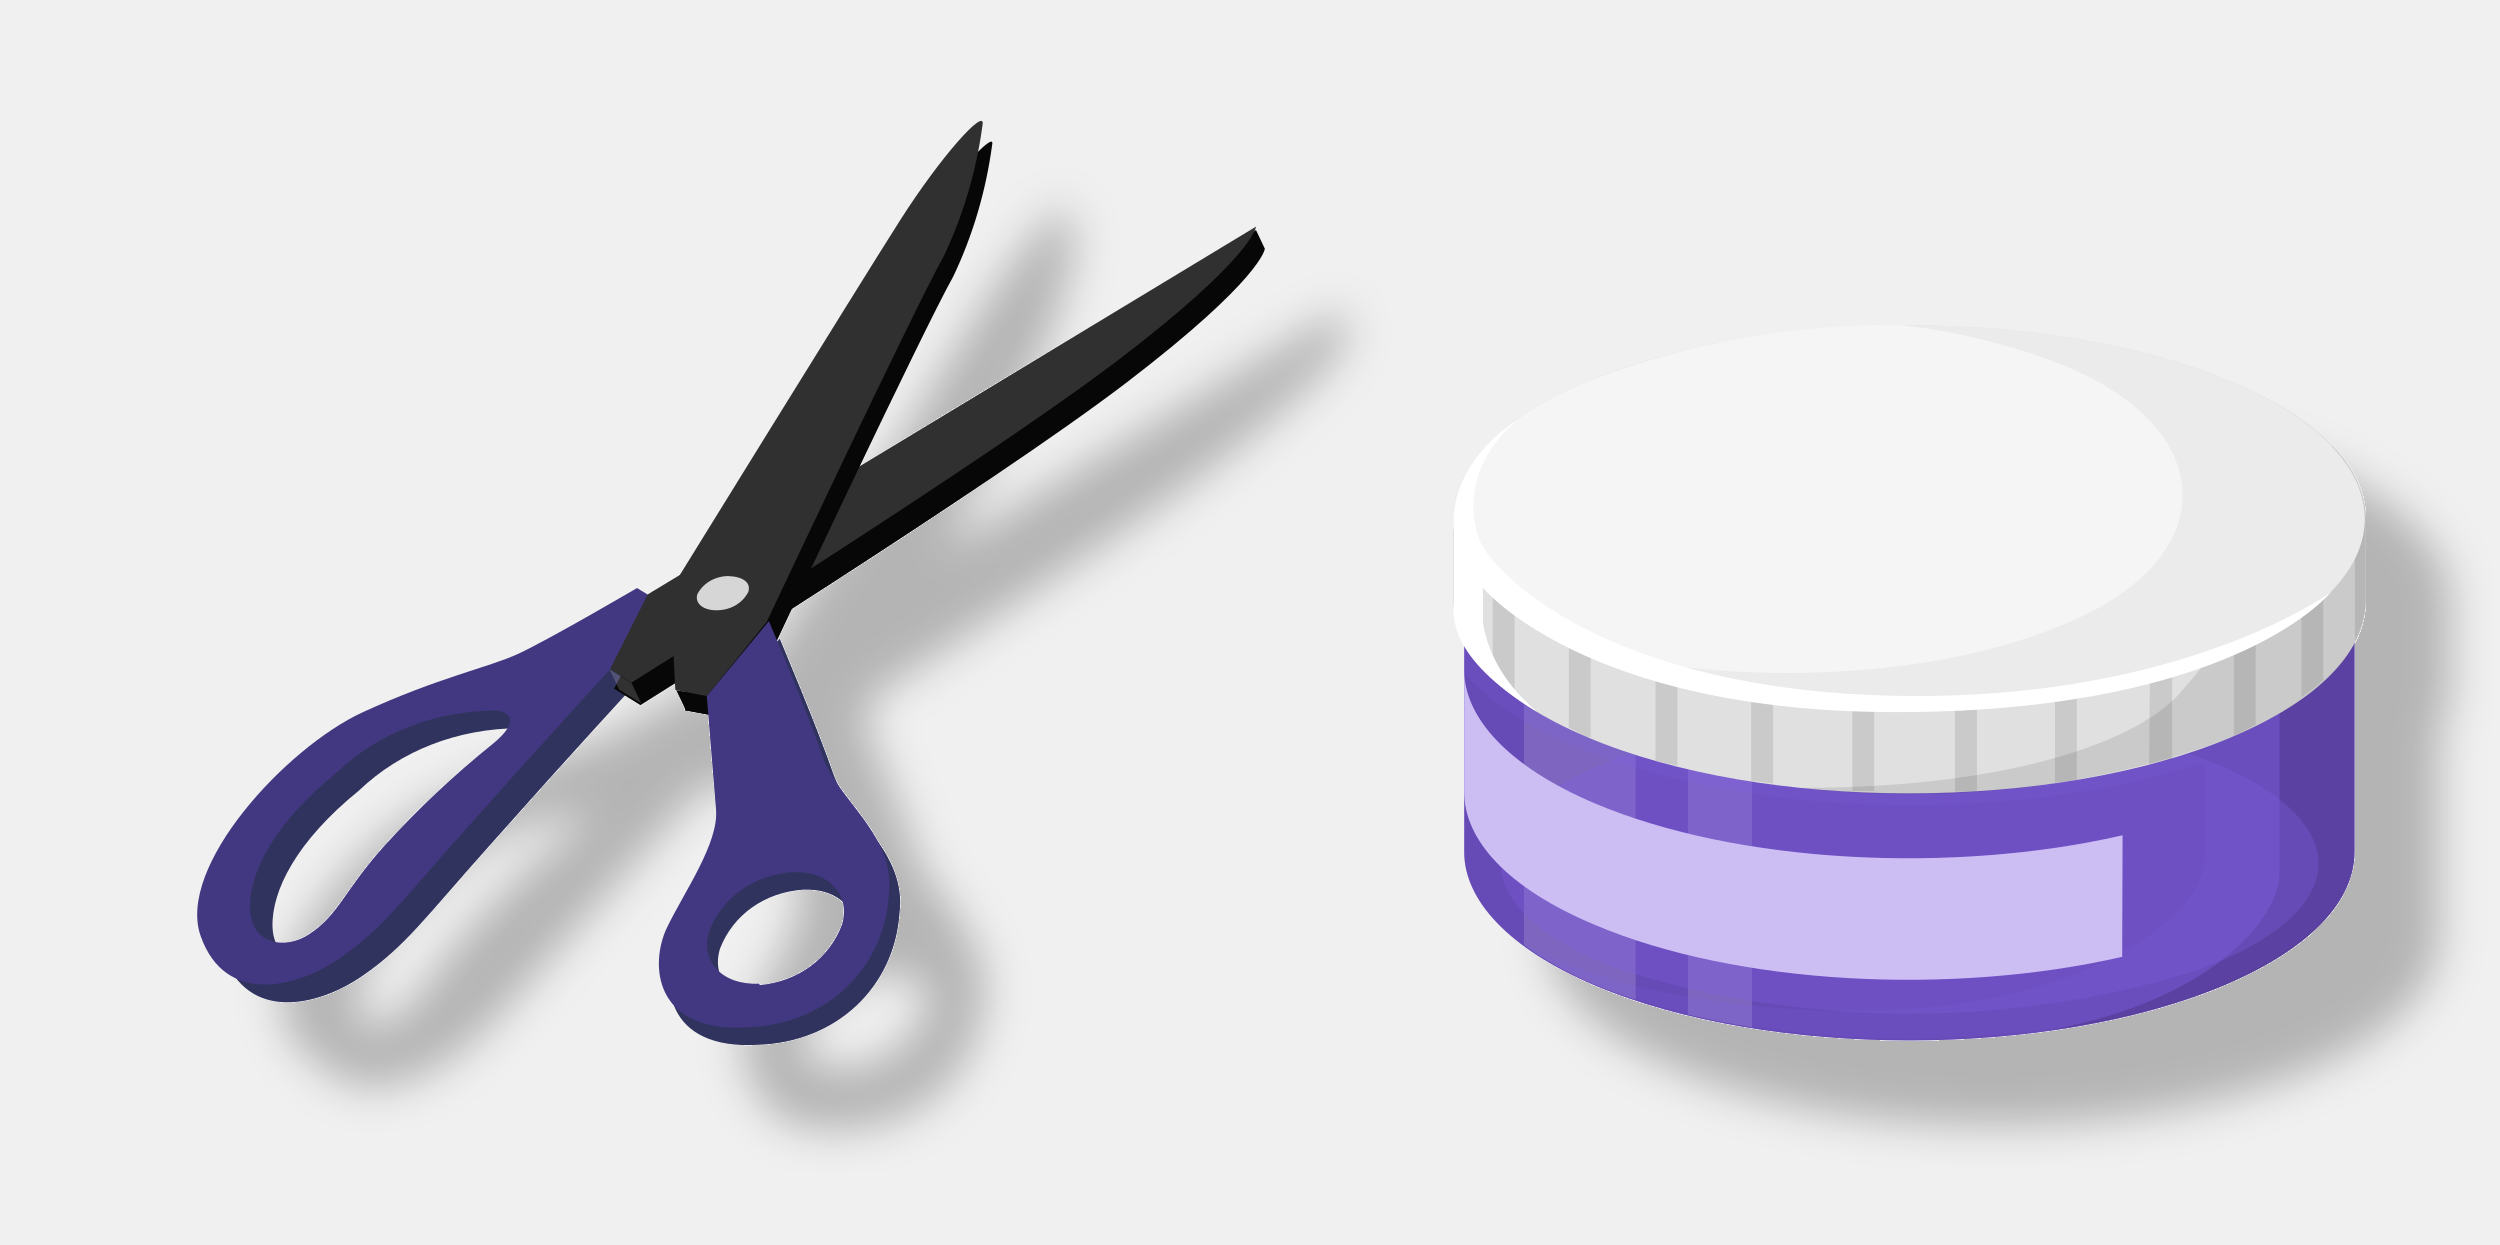
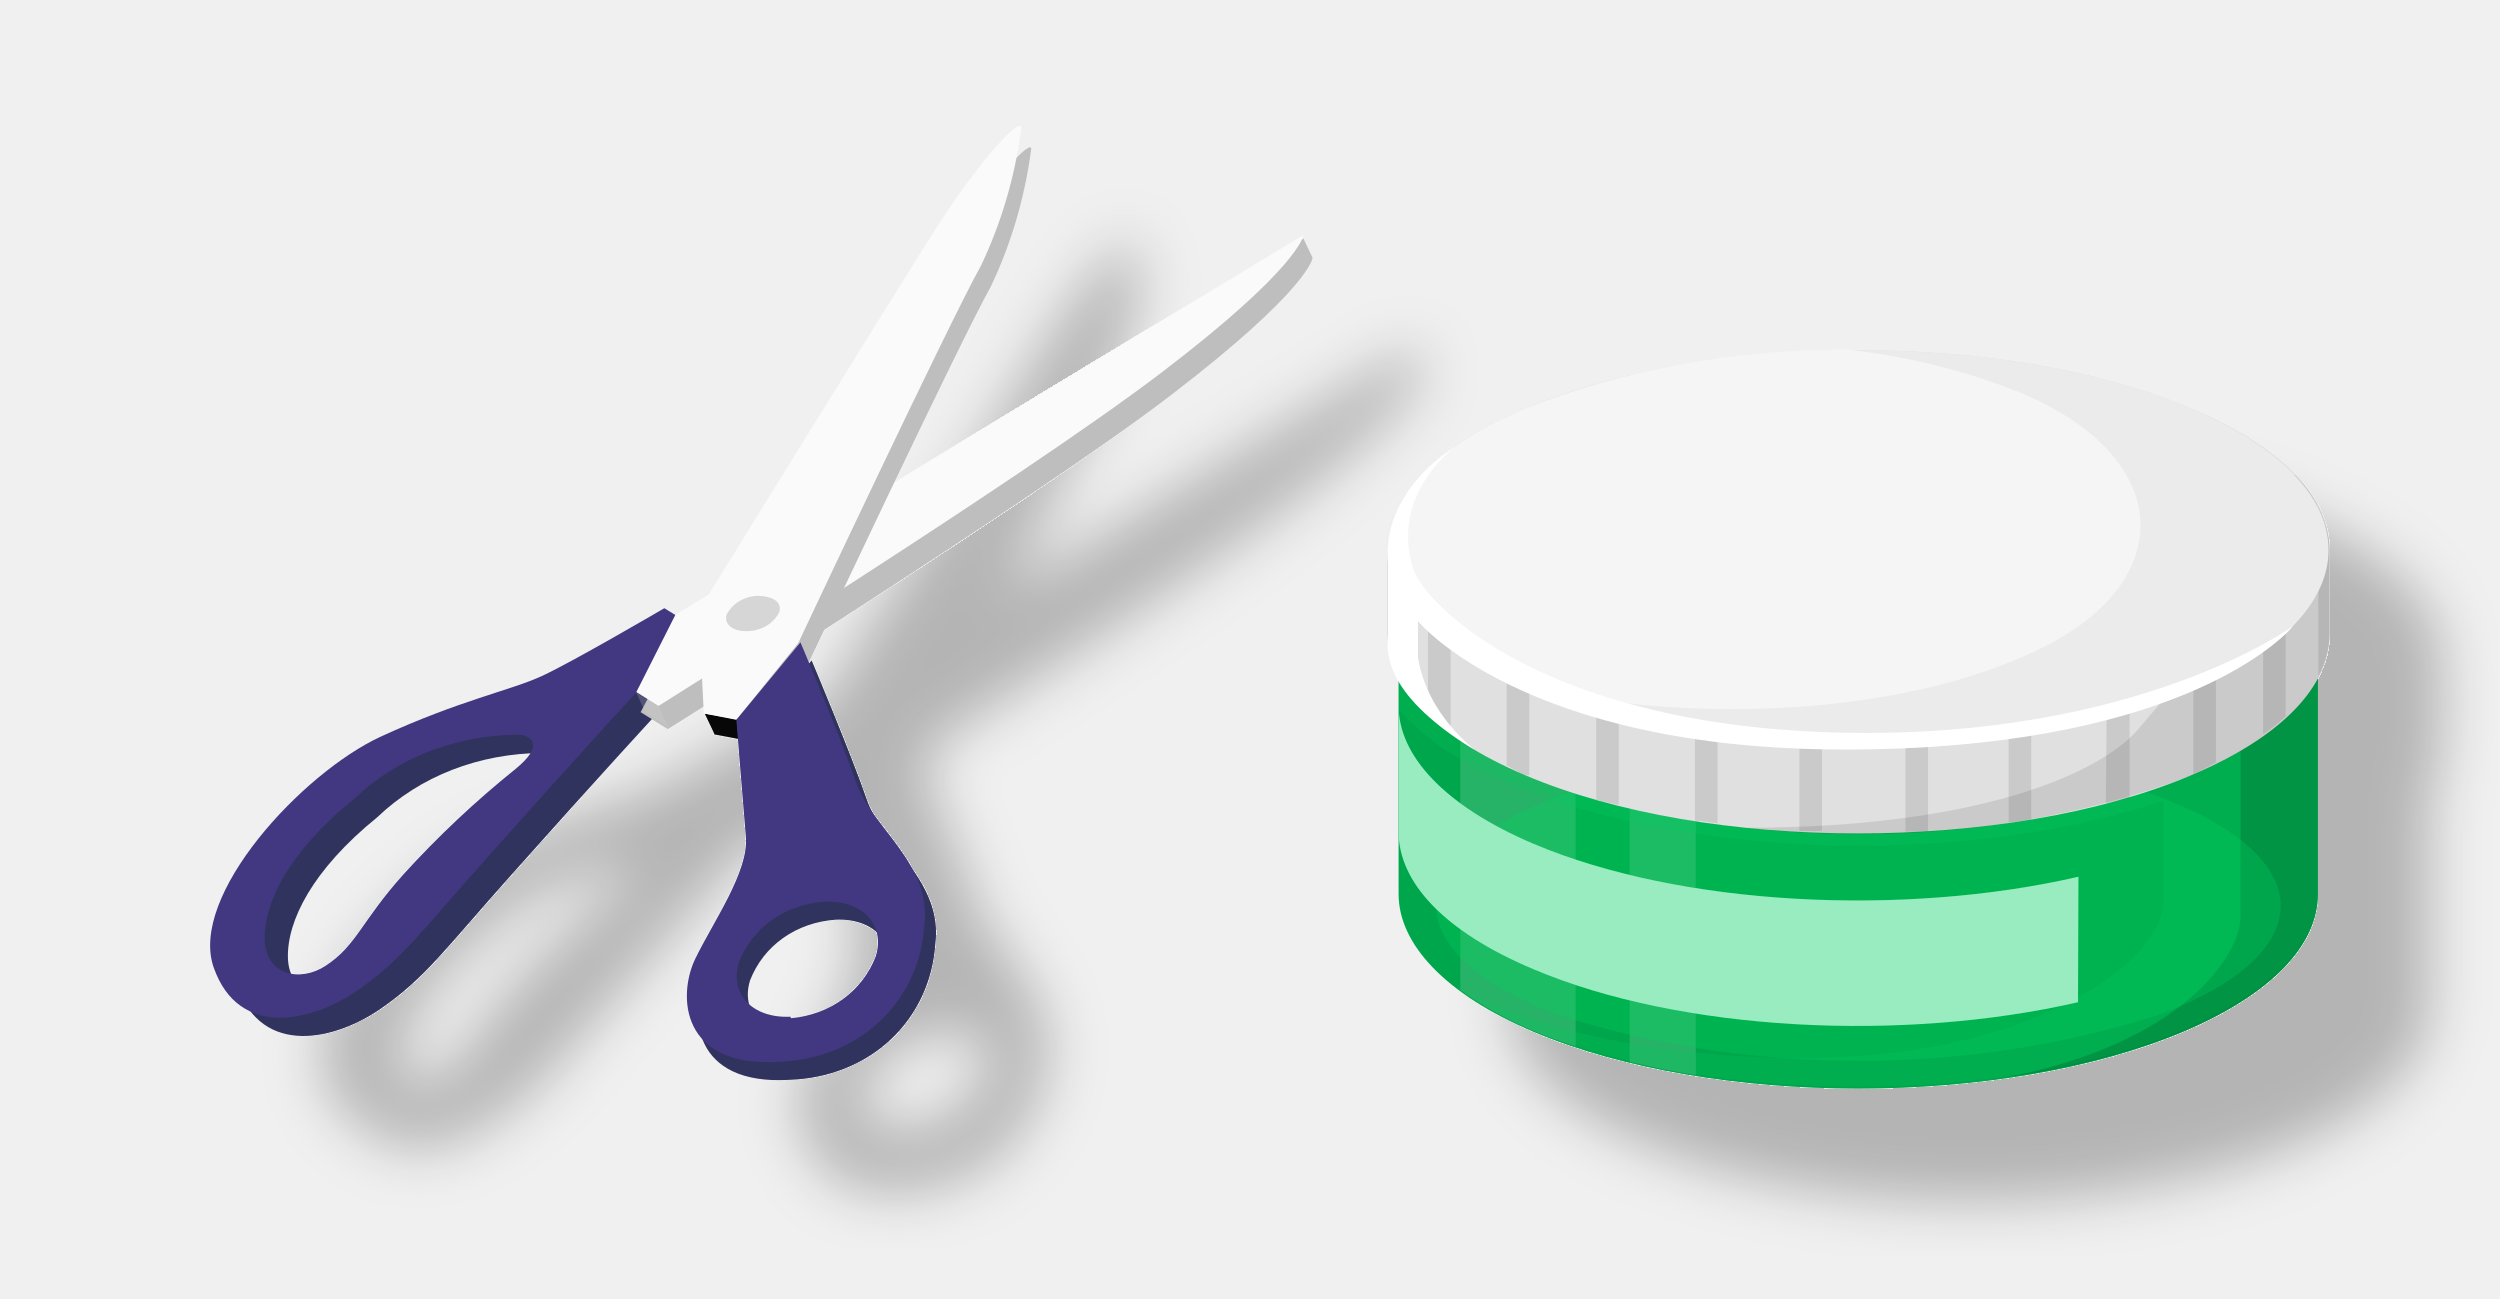
- <svg xmlns="http://www.w3.org/2000/svg" width="237" height="118" viewBox="0 0 237 118" fill="none">
-   <g filter="url(#filter0_d_706_146)">
-     <path d="M62.526 57.434C62.526 57.434 54.157 62.336 51.275 63.664C48.394 64.992 43.749 65.883 36.511 69.216C29.273 72.548 18.83 83.841 21.162 90.436C23.494 97.032 30.246 95.367 34.36 92.515C38.474 89.664 40.234 87.067 46.334 80.244C54.48 71.089 59.936 65.179 59.936 65.179L63.538 58.053L62.526 57.434ZM48.861 72.198C45.183 75.154 41.753 78.379 38.596 81.849C34.679 86.21 34.305 88.364 31.449 90.251C29.144 91.783 25.918 91.208 25.834 87.836C25.75 84.465 28.071 79.769 34.038 74.936C37.979 71.164 43.375 69.067 49.233 69.031C50.474 69.206 51.448 70.081 48.861 72.198Z" fill="#31335F" />
-     <path d="M85.274 86.575C86.011 80.812 80.443 77.572 78.993 73.34C77.544 69.109 73.914 60.536 73.914 60.536L68.031 67.648C68.031 67.648 68.628 75.213 68.902 78.396C69.176 81.58 65.921 86.156 64.267 89.567C62.613 92.977 62.918 99.591 71.917 99.045C75.471 98.927 78.733 97.627 81.162 95.359C83.591 93.091 85.042 89.992 85.274 86.575ZM72.987 94.907C69.51 95.066 67.366 92.818 68.263 89.914C68.872 88.343 69.916 87.003 71.293 86.025C72.671 85.048 74.332 84.468 76.114 84.343C79.59 84.184 81.701 86.444 80.838 89.336C80.238 90.915 79.207 92.27 77.844 93.27C76.48 94.27 74.83 94.882 73.052 95.046L72.987 94.907Z" fill="#31335F" />
-     <path d="M61.775 58.582L119.067 21.809L119.908 23.58C119.908 23.58 119.659 26.42 106.838 36.234C94.016 46.047 60.71 66.848 60.71 66.848L58.214 65.289L61.775 58.582Z" fill="#070707" />
-     <path opacity="0.2" d="M60.797 66.696L59.874 64.751L57.783 63.456L58.69 65.366L60.797 66.696Z" fill="#D6D6D6" />
-     <path d="M60.868 56.672L119.072 21.483C119.072 21.483 118.84 24.357 106.002 34.136C93.164 43.915 59.857 64.716 59.857 64.716L57.361 63.157L60.868 56.672Z" fill="#303030" />
-     <path d="M60.389 55.746C60.389 55.746 52.021 60.647 49.139 61.975C46.258 63.304 41.613 64.194 34.375 67.527C27.137 70.86 16.694 82.152 19.026 88.748C21.358 95.343 28.11 93.678 32.224 90.827C36.338 87.975 38.098 85.378 44.198 78.555C52.344 69.4 57.8 63.49 57.8 63.49L61.401 56.364L60.389 55.746ZM46.725 70.509C43.047 73.465 39.617 76.69 36.46 80.16C32.544 84.521 32.169 86.676 29.313 88.562C27.008 90.094 23.782 89.519 23.698 86.147C23.614 82.776 25.935 78.08 31.902 73.247C35.843 69.476 41.239 67.379 47.097 67.343C48.338 67.518 49.312 68.393 46.725 70.509Z" fill="#423881" />
-     <path d="M94.062 13.684C93.475 18.086 92.228 22.311 90.359 26.23C87.522 31.267 73.591 60.859 73.591 60.859L67.913 67.899L64.942 67.356L64.459 57.929C64.459 57.929 82.313 28.953 86.24 22.848C90.166 16.742 94.356 12.286 94.062 13.684Z" fill="#070707" />
-     <path d="M64.103 65.422L67.074 65.966L67.2 67.743L65.01 67.333L64.103 65.422Z" fill="#070707" />
-     <path d="M93.155 11.774C92.569 16.176 91.322 20.401 89.452 24.32C86.615 29.357 72.685 58.949 72.685 58.949L67.007 65.989L64.019 65.411L63.536 55.985C63.536 55.985 81.407 27.043 85.317 20.903C89.227 14.763 93.367 10.202 93.155 11.774Z" fill="#303030" />
-     <path d="M84.249 84.916C84.986 79.154 79.417 75.913 77.968 71.681C76.519 67.45 72.889 58.878 72.889 58.878L67.006 65.989C67.006 65.989 67.603 73.554 67.877 76.738C68.151 79.921 64.895 84.498 63.242 87.908C61.588 91.318 61.893 97.932 70.892 97.386C74.446 97.268 77.707 95.968 80.137 93.7C82.566 91.432 84.017 88.333 84.249 84.916ZM71.962 93.248C68.485 93.407 66.341 91.159 67.238 88.256C67.846 86.684 68.891 85.344 70.268 84.367C71.645 83.39 73.307 82.81 75.089 82.685C78.565 82.525 80.675 84.786 79.813 87.677C79.213 89.257 78.182 90.612 76.819 91.612C75.455 92.612 73.805 93.223 72.027 93.387L71.962 93.248Z" fill="#423881" />
-     <path d="M70.941 56.115C70.674 56.631 70.271 57.06 69.767 57.363C69.263 57.666 68.674 57.833 68.053 57.851C66.724 57.909 65.849 57.243 66.101 56.345C66.367 55.829 66.77 55.4 67.274 55.098C67.778 54.795 68.367 54.627 68.989 54.61C70.402 54.643 71.227 55.206 70.941 56.115Z" fill="#D6D6D6" />
+ <svg xmlns="http://www.w3.org/2000/svg" width="179" height="93" viewBox="0 0 179 93" fill="none">
+   <g filter="url(#filter0_d_1762_1419)">
+     <path d="M49.23 44.865C49.23 44.865 42.703 48.688 40.456 49.724C38.209 50.759 34.586 51.454 28.942 54.053C23.297 56.652 15.152 65.459 16.971 70.603C18.79 75.747 24.055 74.448 27.264 72.224C30.472 70.001 31.845 67.975 36.602 62.654C42.955 55.514 47.21 50.905 47.21 50.905L50.019 45.348L49.23 44.865ZM38.573 56.379C35.705 58.684 33.03 61.199 30.567 63.906C27.513 67.307 27.221 68.987 24.994 70.458C23.196 71.653 20.68 71.204 20.615 68.575C20.549 65.945 22.359 62.283 27.013 58.514C30.086 55.573 34.295 53.938 38.864 53.91C39.831 54.046 40.59 54.728 38.573 56.379Z" fill="#31335F" />
+     <path d="M66.971 67.591C67.546 63.097 63.203 60.57 62.072 57.27C60.942 53.97 58.112 47.284 58.112 47.284L53.523 52.83C53.523 52.83 53.989 58.73 54.203 61.213C54.416 63.696 51.877 67.265 50.587 69.924C49.298 72.584 49.536 77.742 56.554 77.316C59.326 77.224 61.869 76.21 63.764 74.442C65.658 72.673 66.79 70.256 66.971 67.591ZM57.388 74.089C54.677 74.213 53.005 72.46 53.704 70.196C54.179 68.97 54.993 67.925 56.068 67.163C57.142 66.401 58.438 65.948 59.827 65.851C62.538 65.727 64.184 67.489 63.511 69.745C63.043 70.976 62.239 72.033 61.176 72.813C60.113 73.593 58.826 74.07 57.439 74.198L57.388 74.089Z" fill="#31335F" />
+     <path d="M48.645 45.76L93.326 17.081L93.981 18.463C93.981 18.463 93.787 20.678 83.788 28.331C73.789 35.984 47.814 52.207 47.814 52.207L45.867 50.991L48.645 45.76Z" fill="#BEBEBE" />
+     <path opacity="0.2" d="M47.882 52.088L47.162 50.571L45.531 49.561L46.238 51.051L47.882 52.088Z" fill="#D6D6D6" />
+     <path d="M47.937 44.27L93.329 16.827C93.329 16.827 93.148 19.069 83.136 26.695C73.124 34.322 47.148 50.544 47.148 50.544L45.202 49.328L47.937 44.27Z" fill="#FAFAFA" />
+     <path d="M47.564 43.548C47.564 43.548 41.037 47.371 38.79 48.407C36.543 49.442 32.92 50.137 27.276 52.736C21.631 55.335 13.486 64.142 15.305 69.286C17.124 74.43 22.39 73.131 25.598 70.907C28.806 68.684 30.179 66.658 34.937 61.337C41.289 54.197 45.544 49.588 45.544 49.588L48.353 44.031L47.564 43.548ZM36.907 55.062C34.039 57.367 31.364 59.882 28.901 62.589C25.847 65.99 25.555 67.67 23.328 69.141C21.53 70.336 19.014 69.887 18.949 67.258C18.884 64.629 20.694 60.967 25.347 57.197C28.42 54.256 32.629 52.62 37.198 52.593C38.165 52.729 38.925 53.411 36.907 55.062Z" fill="#423881" />
+     <path d="M73.824 10.745C73.367 14.178 72.394 17.473 70.936 20.529C68.724 24.458 57.859 47.536 57.859 47.536L53.431 53.026L51.114 52.603L50.738 45.251C50.738 45.251 64.662 22.653 67.724 17.892C70.786 13.13 74.054 9.655 73.824 10.745Z" fill="#BEBEBE" />
+     <path d="M50.46 51.095L52.777 51.518L52.875 52.905L51.167 52.585L50.46 51.095Z" fill="#070707" />
+     <path d="M73.117 9.255C72.66 12.689 71.687 15.983 70.229 19.039C68.017 22.968 57.153 46.046 57.153 46.046L52.725 51.537L50.394 51.086L50.018 43.734C50.018 43.734 63.955 21.164 67.004 16.375C70.053 11.586 73.282 8.03 73.117 9.255Z" fill="#FAFAFA" />
+     <path d="M66.172 66.298C66.746 61.803 62.404 59.276 61.273 55.976C60.143 52.676 57.312 45.991 57.312 45.991L52.724 51.537C52.724 51.537 53.19 57.436 53.403 59.919C53.617 62.402 51.078 65.971 49.788 68.631C48.498 71.29 48.737 76.448 55.755 76.022C58.526 75.931 61.07 74.916 62.964 73.148C64.859 71.379 65.99 68.962 66.172 66.298ZM56.589 72.796C53.878 72.92 52.205 71.166 52.905 68.902C53.38 67.677 54.194 66.631 55.268 65.869C56.342 65.107 57.638 64.655 59.028 64.557C61.739 64.433 63.385 66.196 62.712 68.451C62.244 69.683 61.44 70.739 60.377 71.519C59.313 72.299 58.027 72.776 56.64 72.904L56.589 72.796Z" fill="#423881" />
+     <path d="M55.792 43.836C55.585 44.239 55.271 44.573 54.878 44.809C54.484 45.045 54.025 45.176 53.541 45.19C52.504 45.235 51.822 44.715 52.018 44.015C52.226 43.613 52.54 43.279 52.933 43.043C53.326 42.806 53.786 42.676 54.27 42.662C55.372 42.688 56.016 43.127 55.792 43.836Z" fill="#D6D6D6" />
  </g>
-   <g filter="url(#filter1_d_706_146)">
-     <path d="M138.807 53.687C138.807 49.135 142.953 44.582 151.171 41.086C167.643 34.121 194.37 34.121 210.843 41.086C219.098 44.582 223.207 49.216 223.207 53.687V80.787C223.207 85.367 219.098 89.919 210.843 93.415C194.37 100.38 167.643 100.38 151.171 93.415C142.953 89.919 138.807 85.285 138.807 80.787V53.687Z" fill="#7F5DE2" />
-     <path opacity="0.2" d="M138.807 53.687C138.807 49.135 142.953 44.582 151.171 41.086C167.643 34.121 194.37 34.121 210.843 41.086C219.098 44.582 223.207 49.216 223.207 53.687V80.787C223.207 85.367 219.098 89.919 210.843 93.415C194.37 100.38 167.643 100.38 151.171 93.415C142.953 89.919 138.807 85.285 138.807 80.787V53.687Z" fill="black" />
-     <path opacity="0.15" d="M155.057 39.65V94.77C153.688 94.309 152.392 93.849 151.171 93.334C148.727 92.303 146.475 91.046 144.47 89.594V44.88C146.477 43.437 148.729 42.189 151.171 41.167C152.392 40.571 153.688 40.11 155.057 39.65Z" fill="white" />
-     <path opacity="0.15" d="M166.089 97.399C164.016 97.046 161.98 96.64 160.018 96.179V38.24C161.98 37.78 164.016 37.346 166.089 37.021V97.399Z" fill="white" />
-     <path opacity="0.2" d="M139.548 50.299C142.157 47.716 145.505 45.58 149.357 44.039C165.645 37.183 191.298 36.723 208.881 42.63V40.218C209.548 40.462 210.214 40.706 210.843 40.977C219.098 44.473 223.207 49.107 223.207 53.578V63.009V80.597C223.207 85.176 219.098 89.729 210.843 93.225C194.37 100.19 167.644 100.19 151.171 93.225C148.42 92.071 145.924 90.618 143.768 88.916C151.615 94.336 171.161 97.236 185.671 95.149C200.182 93.062 208.992 86.26 208.992 81.437V72.223C191.409 78.158 165.756 77.643 149.468 70.814C145.174 69.183 141.508 66.788 138.807 63.849V53.741C138.794 52.572 139.045 51.409 139.548 50.299Z" fill="#7F5DE2" />
-     <path opacity="0.15" d="M216.099 82.819V43.796C218.199 44.965 219.923 46.456 221.151 48.165C222.378 49.874 223.08 51.759 223.207 53.687V80.787C223.207 85.367 219.098 89.919 210.843 93.415C205.838 95.417 200.426 96.817 194.814 97.561C210.695 94.418 216.099 86.478 216.099 82.819Z" fill="black" />
-     <path opacity="0.3" d="M208.437 91.924C199.786 94.673 190.456 96.091 181.025 96.091C171.595 96.091 162.265 94.673 153.614 91.924C138.474 86.342 138.474 77.318 153.614 71.763C162.26 69.001 171.592 67.576 181.025 67.576C190.458 67.576 199.79 69.001 208.437 71.763C223.577 77.399 223.577 86.342 208.437 91.924Z" fill="#7F5DE2" />
-     <path d="M137.77 49.135C137.77 44.446 141.99 39.758 150.43 36.208C167.31 29.054 194.851 29.054 211.582 36.208C220.059 39.758 224.279 44.338 224.279 49.135V56.939C224.279 61.6 220.059 66.288 211.582 69.866C194.703 76.993 167.162 76.993 150.43 69.866C141.99 66.288 137.77 61.6 137.77 56.939V49.135Z" fill="#E0E0E0" />
-     <path opacity="0.1" d="M170.679 74.689C192.075 74.689 203.365 69.676 206.808 65.529C209.399 62.386 209.843 62.819 209.843 56.993C209.843 56.993 212.249 43.85 211.805 43.796C211.361 43.741 216.914 42.928 221.097 42.278C223.112 44.273 224.226 46.68 224.28 49.161V56.966C224.28 61.627 220.06 66.315 211.583 69.892C198.991 74.632 184.664 76.312 170.679 74.689Z" fill="black" />
+   <g filter="url(#filter1_d_1762_1419)">
+     <path d="M100.142 42.888C100.142 39.338 103.375 35.787 109.784 33.061C122.631 27.629 143.474 27.629 156.321 33.061C162.759 35.787 165.963 39.401 165.963 42.888V64.023C165.963 67.594 162.759 71.145 156.321 73.871C143.474 79.303 122.631 79.303 109.784 73.871C103.375 71.145 100.142 67.531 100.142 64.023V42.888Z" fill="#00CF5F" />
+     <path opacity="0.2" d="M100.142 42.888C100.142 39.338 103.375 35.787 109.784 33.061C122.631 27.629 143.474 27.629 156.321 33.061C162.759 35.787 165.963 39.401 165.963 42.888V64.023C165.963 67.594 162.759 71.145 156.321 73.871C143.474 79.303 122.631 79.303 109.784 73.871C103.375 71.145 100.142 67.531 100.142 64.023V42.888Z" fill="black" />
+     <path opacity="0.15" d="M112.815 31.941V74.928C111.747 74.569 110.736 74.209 109.784 73.808C107.878 73.004 106.122 72.024 104.558 70.891V36.02C106.123 34.894 107.879 33.921 109.784 33.124C110.736 32.659 111.747 32.3 112.815 31.941Z" fill="white" />
+     <path opacity="0.15" d="M121.418 76.978C119.801 76.704 118.214 76.386 116.684 76.027V30.842C118.214 30.483 119.801 30.145 121.418 29.891V76.978Z" fill="white" />
+     <path opacity="0.2" d="M100.719 40.246C102.755 38.231 105.365 36.566 108.37 35.364C121.072 30.017 141.078 29.658 154.791 34.265V32.384C155.311 32.575 155.831 32.765 156.321 32.976C162.759 35.703 165.964 39.316 165.964 42.804V50.158V63.875C165.964 67.446 162.759 70.997 156.321 73.723C143.475 79.155 122.631 79.155 109.784 73.723C107.639 72.823 105.692 71.69 104.01 70.363C110.131 74.59 125.374 76.851 136.69 75.224C148.007 73.596 154.878 68.292 154.878 64.53V57.344C141.165 61.972 121.159 61.571 108.456 56.245C105.107 54.973 102.248 53.105 100.142 50.814V42.931C100.132 42.019 100.327 41.112 100.719 40.246Z" fill="#00CF5F" />
+     <path opacity="0.15" d="M160.421 65.608V35.174C162.058 36.086 163.402 37.249 164.36 38.582C165.317 39.914 165.865 41.384 165.963 42.889V64.023C165.963 67.595 162.759 71.145 156.321 73.871C152.418 75.433 148.197 76.525 143.821 77.105C156.206 74.653 160.421 68.461 160.421 65.608Z" fill="black" />
+     <path opacity="0.3" d="M154.444 72.709C147.698 74.852 140.421 75.959 133.067 75.959C125.712 75.959 118.436 74.852 111.689 72.709C99.882 68.355 99.882 61.318 111.689 56.985C118.432 54.832 125.71 53.72 133.067 53.72C140.424 53.72 147.701 54.832 154.444 56.985C166.252 61.381 166.252 68.355 154.444 72.709Z" fill="#00CF5F" />
+     <path d="M99.333 39.338C99.333 35.682 102.624 32.025 109.206 29.257C122.37 23.677 143.849 23.677 156.898 29.257C163.509 32.025 166.8 35.597 166.8 39.338V45.425C166.8 49.06 163.509 52.716 156.898 55.506C143.734 61.064 122.255 61.064 109.206 55.506C102.624 52.716 99.333 49.06 99.333 45.425V39.338Z" fill="#E0E0E0" />
+     <path opacity="0.1" d="M124.998 59.267C141.684 59.267 150.489 55.358 153.174 52.124C155.195 49.672 155.541 50.011 155.541 45.467C155.541 45.467 157.418 35.217 157.071 35.174C156.725 35.132 161.055 34.498 164.318 33.991C165.89 35.547 166.758 37.424 166.8 39.359V45.446C166.8 49.081 163.509 52.737 156.898 55.527C147.078 59.223 135.904 60.533 124.998 59.267Z" fill="black" />
    <g opacity="0.1">
-       <path d="M211.768 69.757C212.545 69.432 213.137 69.052 213.841 68.7V57.102H211.768V69.757Z" fill="black" />
-       <path d="M203.735 72.44L205.919 71.98V60.11H203.846L203.735 72.44Z" fill="black" />
-       <path d="M185.338 75.042H187.411V62.874H185.338V75.042Z" fill="black" />
-       <path d="M220.245 64.473V53.01H218.172V66.099C218.919 65.596 219.612 65.053 220.245 64.473Z" fill="black" />
-       <path d="M223.243 60.787C223.889 59.558 224.24 58.256 224.28 56.939V49.135C224.24 48.217 224.041 47.306 223.688 46.425H223.243V60.787Z" fill="black" />
-       <path d="M194.813 74.174C195.517 74.174 196.22 74.039 196.886 73.93V61.871H194.813V74.174Z" fill="black" />
-       <path d="M141.509 64.256C142.14 64.854 142.833 65.416 143.582 65.936V53.714H141.509V64.256Z" fill="black" />
-       <path d="M166.014 74.039C166.68 74.039 167.383 74.201 168.087 74.283V61.98H166.014V74.039Z" fill="black" />
-       <path d="M175.602 74.987H177.675V62.739H175.602V74.987Z" fill="black" />
-       <path d="M137.77 56.939C137.806 58.248 138.157 59.541 138.806 60.76V47.834H138.066C137.931 48.263 137.832 48.697 137.77 49.135V56.939Z" fill="black" />
-       <path d="M156.945 72.114C157.611 72.304 158.351 72.44 159.018 72.602V60.299H156.945V72.114Z" fill="black" />
-       <path d="M148.727 68.971C149.319 69.269 149.763 69.567 150.43 69.865H150.8V57.671H148.727V68.971Z" fill="black" />
+       <path d="M157.042 55.421C157.648 55.167 158.11 54.871 158.659 54.596V45.551H157.042V55.421Z" fill="black" />
+       <path d="M150.778 57.514L152.481 57.154V47.897H150.864L150.778 57.514Z" fill="black" />
+       <path d="M136.43 59.542H138.047V50.053H136.43V59.542Z" fill="black" />
+       <path d="M163.653 51.3V42.36H162.037V52.568C162.619 52.176 163.16 51.752 163.653 51.3Z" fill="black" />
+       <path d="M165.992 48.426C166.495 47.467 166.769 46.452 166.8 45.425V39.338C166.769 38.622 166.614 37.912 166.338 37.224H165.992V48.426Z" fill="black" />
+       <path d="M143.82 58.866C144.369 58.866 144.917 58.76 145.437 58.676V49.271H143.82V58.866Z" fill="black" />
+       <path d="M102.249 51.131C102.74 51.597 103.281 52.035 103.865 52.441V42.909H102.249V51.131Z" fill="black" />
+       <path d="M121.36 58.76C121.879 58.76 122.428 58.887 122.976 58.95V49.355H121.36V58.76Z" fill="black" />
+       <path d="M128.837 59.5H130.454V49.947H128.837V59.5Z" fill="black" />
+       <path d="M99.333 45.425C99.361 46.445 99.635 47.454 100.141 48.405V38.324H99.564C99.459 38.658 99.382 38.997 99.333 39.338V45.425Z" fill="black" />
+       <path d="M114.287 57.259C114.807 57.407 115.384 57.513 115.904 57.64V48.045H114.287V57.259Z" fill="black" />
+       <path d="M107.878 54.808C108.34 55.04 108.686 55.273 109.206 55.505H109.495V45.995H107.878V54.808Z" fill="black" />
    </g>
-     <path d="M211.583 62.06C194.814 69.269 167.31 69.269 150.393 62.06C133.476 54.852 133.513 43.334 150.393 36.207C167.273 29.08 194.814 29.053 211.546 36.207C228.278 43.362 228.5 54.906 211.583 62.06Z" fill="#EBEBEB" />
-     <path d="M201.218 79.188C185.19 82.874 164.719 81.898 151.171 76.153C142.953 72.657 138.807 68.023 138.807 63.524V75.069C138.807 79.649 142.916 84.201 151.171 87.67C164.719 93.415 185.153 94.391 201.181 90.705L201.218 79.188Z" fill="#7F5DE2" />
-     <path opacity="0.6" d="M201.218 79.188C185.19 82.874 164.719 81.898 151.171 76.153C142.953 72.657 138.807 68.023 138.807 63.524V75.069C138.807 79.649 142.916 84.201 151.171 87.67C164.719 93.415 185.153 94.391 201.181 90.705L201.218 79.188Z" fill="white" />
-     <path d="M148.098 60.977C133.624 53.795 134.364 42.983 150.43 36.208C159.525 32.614 169.708 30.75 180.044 30.788C185.572 31.417 190.909 32.746 195.813 34.717C210.62 40.842 210.62 53.037 195.813 59.107C182.931 64.689 162.683 65.258 148.098 60.977Z" fill="#F5F5F5" />
-     <path d="M220.948 56.153C220.948 56.153 206.881 66.505 179.711 65.963C152.54 65.421 141.657 54.554 140.25 51.194C139.522 49.208 139.479 47.121 140.125 45.12C140.771 43.119 142.086 41.267 143.952 39.731C142.109 40.911 140.614 42.353 139.557 43.969C138.501 45.586 137.905 47.343 137.807 49.134V56.939C137.807 58.104 136.956 62.196 145.729 67.481C142.897 65.124 141.103 62.196 140.583 59.08V55.719C140.583 55.719 150.208 67.508 179.748 67.508C209.288 67.508 219.467 57.914 220.948 56.153Z" fill="white" />
+     <path d="M156.898 49.419C143.821 55.04 122.371 55.04 109.178 49.419C95.984 43.797 96.013 34.815 109.178 29.256C122.342 23.698 143.82 23.677 156.869 29.256C169.918 34.836 170.091 43.839 156.898 49.419Z" fill="#EBEBEB" />
+     <path d="M148.815 62.776C136.315 65.65 120.35 64.889 109.784 60.409C103.375 57.683 100.142 54.069 100.142 50.56V59.564C100.142 63.135 103.346 66.686 109.784 69.391C120.35 73.872 136.286 74.632 148.786 71.758L148.815 62.776Z" fill="#00CF5F" />
+     <path opacity="0.6" d="M148.815 62.776C136.315 65.65 120.35 64.889 109.784 60.409C103.375 57.683 100.142 54.069 100.142 50.56V59.564C100.142 63.135 103.346 66.686 109.784 69.391C120.35 73.872 136.286 74.632 148.786 71.758L148.815 62.776Z" fill="white" />
+     <path d="M107.387 48.573C96.1 42.973 96.677 34.54 109.206 29.257C116.3 26.454 124.241 25 132.301 25.03C136.613 25.52 140.775 26.557 144.6 28.094C156.147 32.871 156.147 42.381 144.6 47.115C134.553 51.469 118.762 51.913 107.387 48.573Z" fill="#F5F5F5" />
+     <path d="M164.202 44.812C164.202 44.812 153.231 52.885 132.041 52.462C110.851 52.039 102.364 43.565 101.267 40.944C100.699 39.395 100.666 37.768 101.169 36.207C101.673 34.647 102.699 33.203 104.154 32.004C102.717 32.924 101.551 34.049 100.727 35.31C99.903 36.571 99.438 37.941 99.362 39.338V45.425C99.362 46.333 98.698 49.525 105.54 53.646C103.331 51.808 101.932 49.524 101.527 47.094V44.473C101.527 44.473 109.033 53.667 132.07 53.667C155.108 53.667 163.047 46.185 164.202 44.812Z" fill="white" />
  </g>
  <defs>
-     <filter id="filter0_d_706_146" x="18.693" y="11.461" width="113.215" height="99.615" filterUnits="userSpaceOnUse" color-interpolation-filters="sRGB">
+     <filter id="filter0_d_1762_1419" x="15.046" y="9.012" width="90.936" height="80.329" filterUnits="userSpaceOnUse" color-interpolation-filters="sRGB">
      <feFlood flood-opacity="0" result="BackgroundImageFix" />
      <feColorMatrix in="SourceAlpha" type="matrix" values="0 0 0 0 0 0 0 0 0 0 0 0 0 0 0 0 0 0 127 0" result="hardAlpha" />
      <feOffset dx="8" dy="8" />
      <feGaussianBlur stdDeviation="2" />
      <feComposite in2="hardAlpha" operator="out" />
      <feColorMatrix type="matrix" values="0 0 0 0 0 0 0 0 0 0 0 0 0 0 0 0 0 0 0.25 0" />
-       <feBlend mode="normal" in2="BackgroundImageFix" result="effect1_dropShadow_706_146" />
-       <feBlend mode="normal" in="SourceGraphic" in2="effect1_dropShadow_706_146" result="shape" />
+       <feBlend mode="normal" in2="BackgroundImageFix" result="effect1_dropShadow_1762_1419" />
+       <feBlend mode="normal" in="SourceGraphic" in2="effect1_dropShadow_1762_1419" result="shape" />
    </filter>
-     <filter id="filter1_d_706_146" x="137.719" y="30.787" width="98.561" height="79.851" filterUnits="userSpaceOnUse" color-interpolation-filters="sRGB">
+     <filter id="filter1_d_1762_1419" x="99.293" y="25.029" width="79.507" height="64.916" filterUnits="userSpaceOnUse" color-interpolation-filters="sRGB">
      <feFlood flood-opacity="0" result="BackgroundImageFix" />
      <feColorMatrix in="SourceAlpha" type="matrix" values="0 0 0 0 0 0 0 0 0 0 0 0 0 0 0 0 0 0 127 0" result="hardAlpha" />
      <feOffset dx="8" dy="8" />
      <feGaussianBlur stdDeviation="2" />
      <feComposite in2="hardAlpha" operator="out" />
      <feColorMatrix type="matrix" values="0 0 0 0 0 0 0 0 0 0 0 0 0 0 0 0 0 0 0.25 0" />
-       <feBlend mode="normal" in2="BackgroundImageFix" result="effect1_dropShadow_706_146" />
-       <feBlend mode="normal" in="SourceGraphic" in2="effect1_dropShadow_706_146" result="shape" />
+       <feBlend mode="normal" in2="BackgroundImageFix" result="effect1_dropShadow_1762_1419" />
+       <feBlend mode="normal" in="SourceGraphic" in2="effect1_dropShadow_1762_1419" result="shape" />
    </filter>
  </defs>
</svg>
